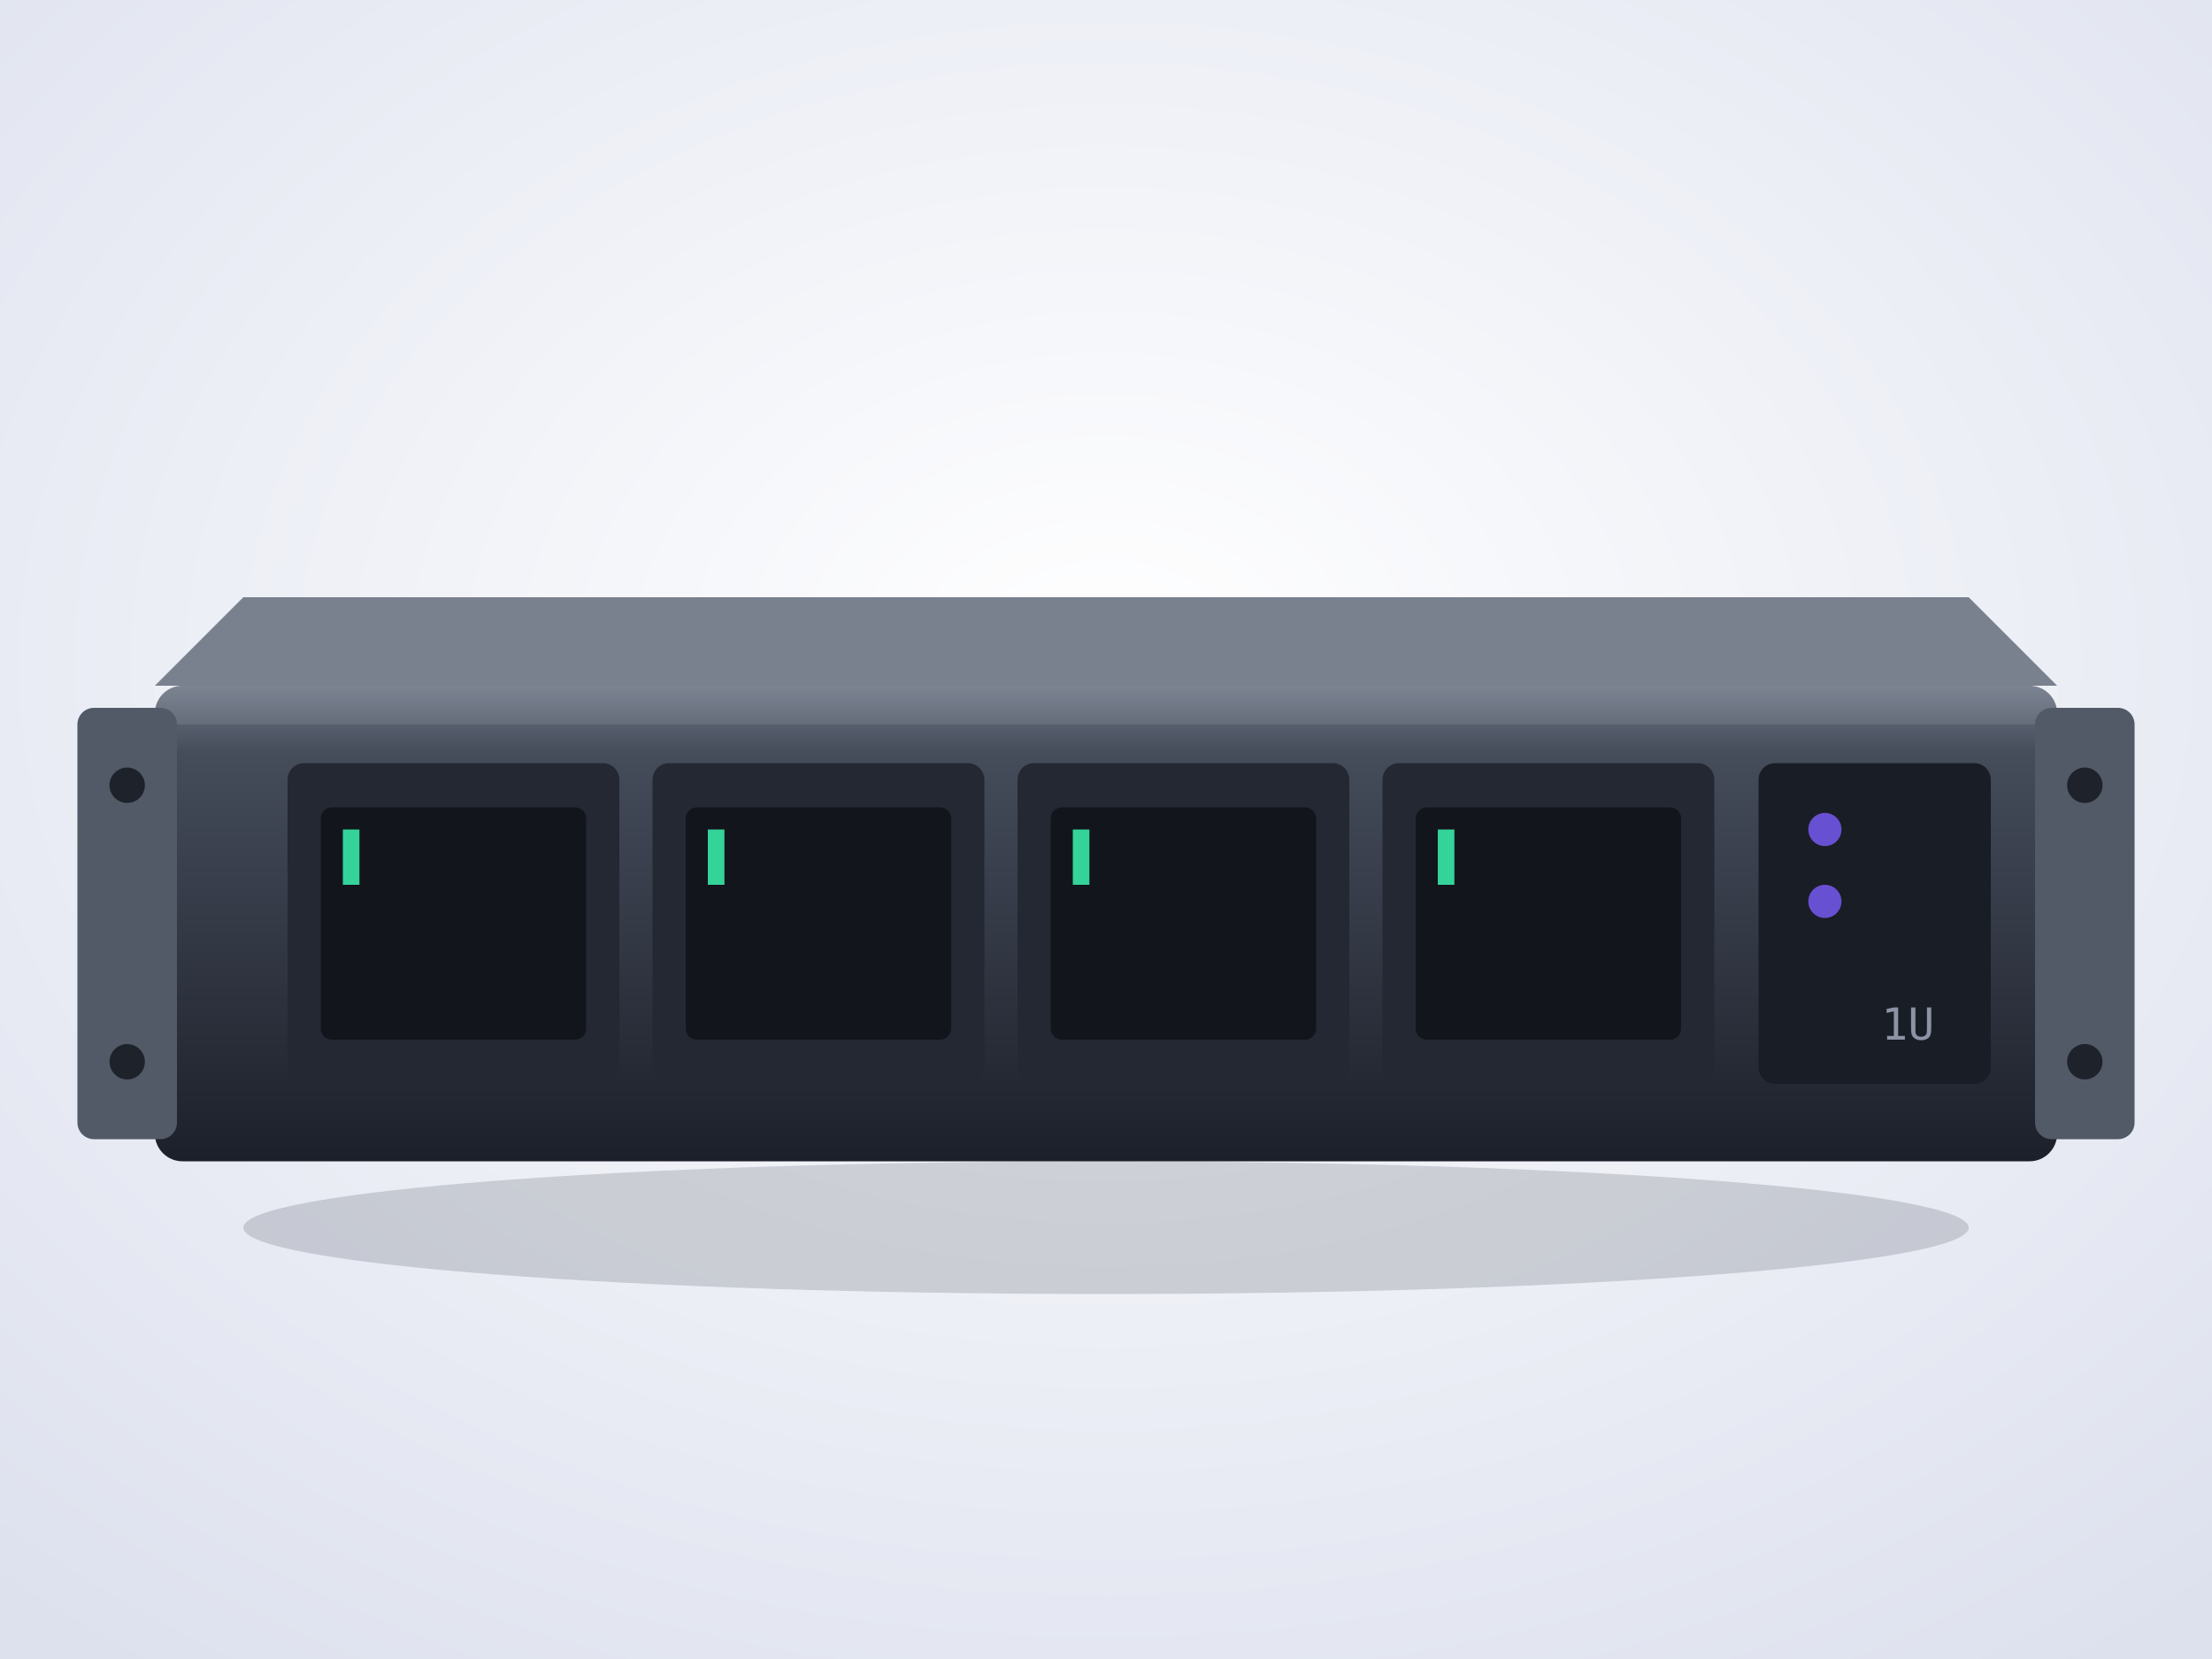
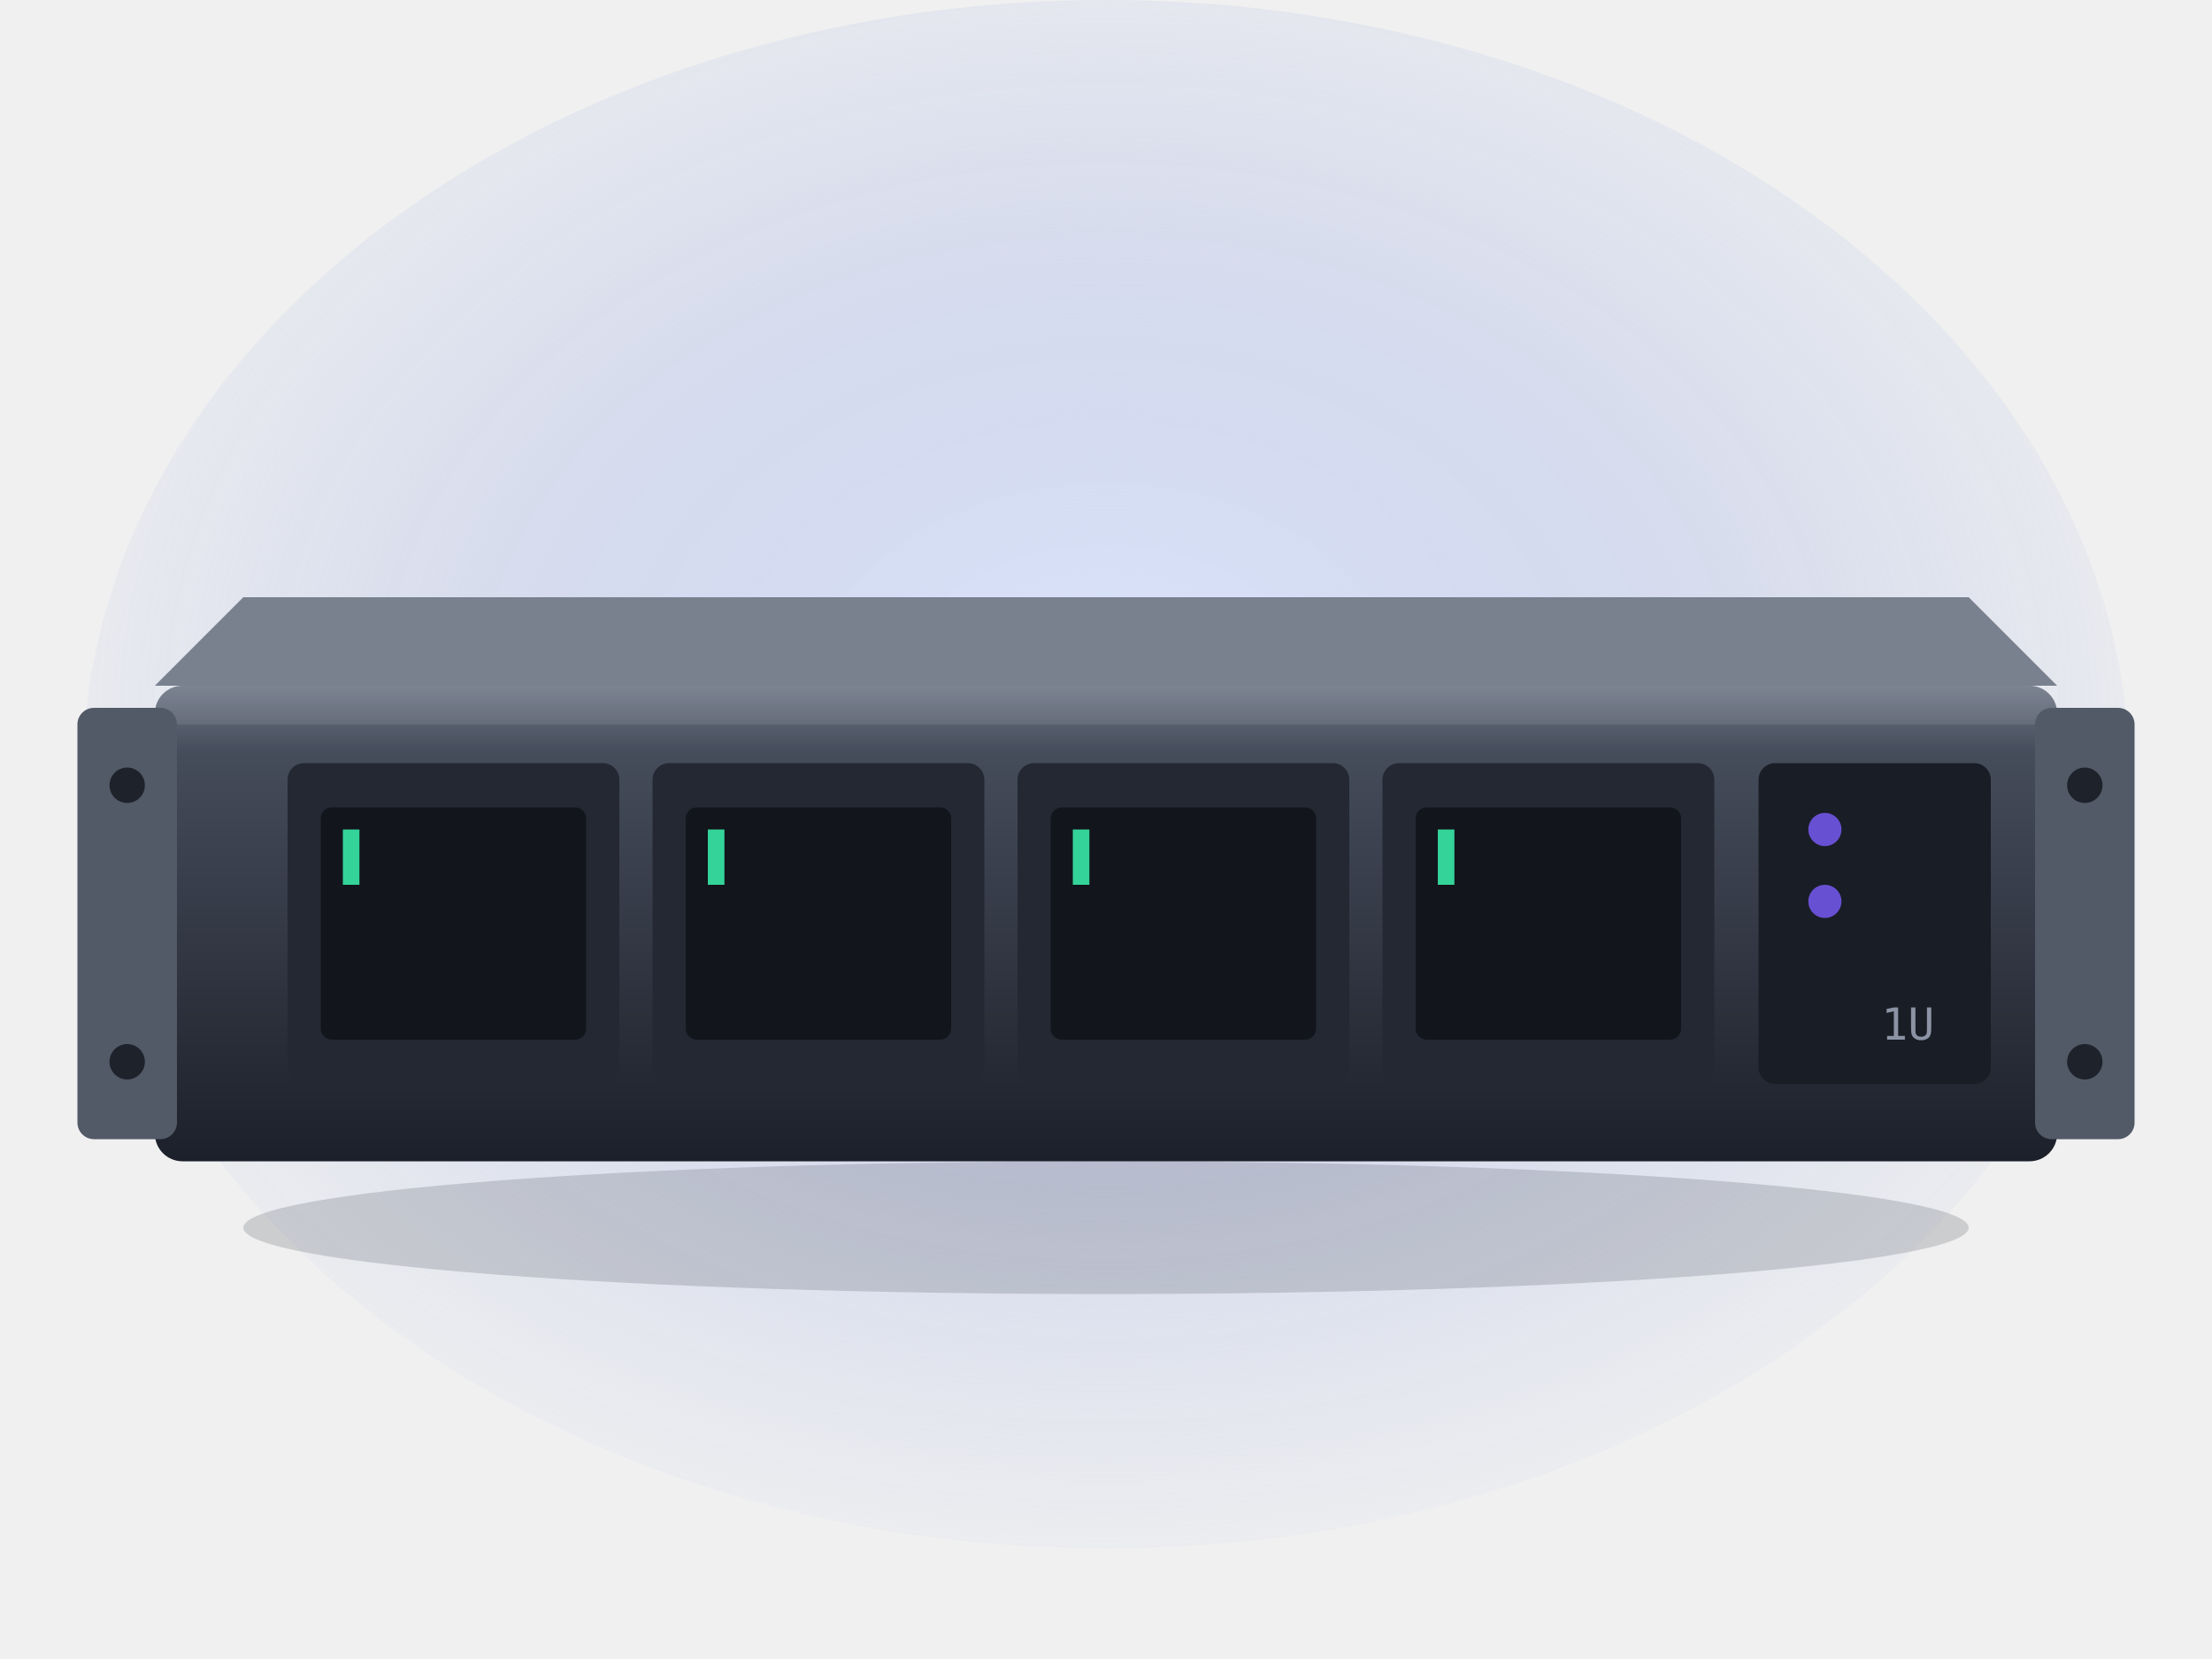
<svg xmlns="http://www.w3.org/2000/svg" viewBox="0 0 400 300" role="img" aria-label="Servidor de rack 1U">
  <defs>
-     <radialGradient id="bg" cx="50%" cy="40%" r="75%">
-       <stop offset="0%" stop-color="#fff" />
-       <stop offset="100%" stop-color="#dde1ee" />
+     <radialGradient id="halo" cx="50%" cy="46%" r="58%">
+       <stop offset="0%" stop-color="#dce6ff" stop-opacity=".88" />
+       <stop offset="55%" stop-color="#aab9e8" stop-opacity=".34" />
+       <stop offset="100%" stop-color="#aab9e8" stop-opacity="0" />
    </radialGradient>
+   </defs>
+   <ellipse cx="200" cy="140" rx="185" ry="140" fill="url(#halo)" />
+   <defs>
    <linearGradient id="chassi" x1="0" y1="0" x2="0" y2="1">
      <stop offset="0%" stop-color="#6f7787" />
      <stop offset="14%" stop-color="#454c5a" />
      <stop offset="100%" stop-color="#1c202a" />
    </linearGradient>
  </defs>
-   <rect width="400" height="300" fill="url(#bg)" />
  <ellipse cx="200" cy="222" rx="156" ry="12" fill="#0b1020" opacity=".16" />
  <path d="M28 124 L372 124 L356 108 L44 108 Z" fill="#79818f" />
  <rect x="28" y="124" width="344" height="86" rx="5" fill="url(#chassi)" />
  <rect x="28" y="124" width="344" height="7" fill="#fff" opacity=".09" />
  <rect x="14" y="128" width="18" height="78" rx="3" fill="#525a67" />
  <rect x="368" y="128" width="18" height="78" rx="3" fill="#525a67" />
  <circle cx="23" cy="142" r="3.2" fill="#1e222a" />
  <circle cx="23" cy="192" r="3.2" fill="#1e222a" />
  <circle cx="377" cy="142" r="3.2" fill="#1e222a" />
  <circle cx="377" cy="192" r="3.2" fill="#1e222a" />
  <g>
    <rect x="52" y="138" width="60" height="58" rx="3" fill="#232833" />
    <rect x="118" y="138" width="60" height="58" rx="3" fill="#232833" />
    <rect x="184" y="138" width="60" height="58" rx="3" fill="#232833" />
    <rect x="250" y="138" width="60" height="58" rx="3" fill="#232833" />
  </g>
  <g fill="#12151c">
    <rect x="58" y="146" width="48" height="42" rx="2" />
    <rect x="124" y="146" width="48" height="42" rx="2" />
    <rect x="190" y="146" width="48" height="42" rx="2" />
    <rect x="256" y="146" width="48" height="42" rx="2" />
  </g>
  <g fill="#34d399">
    <rect x="62" y="150" width="3" height="10" />
    <rect x="128" y="150" width="3" height="10" />
    <rect x="194" y="150" width="3" height="10" />
    <rect x="260" y="150" width="3" height="10" />
  </g>
  <rect x="318" y="138" width="42" height="58" rx="3" fill="#191d25" />
  <g fill="#7c5cff" opacity=".8">
    <circle cx="330" cy="150" r="3" />
    <circle cx="330" cy="163" r="3" />
  </g>
  <text x="345" y="188" font-family="monospace" font-size="8" fill="#8b93a4" text-anchor="middle">1U</text>
</svg>
